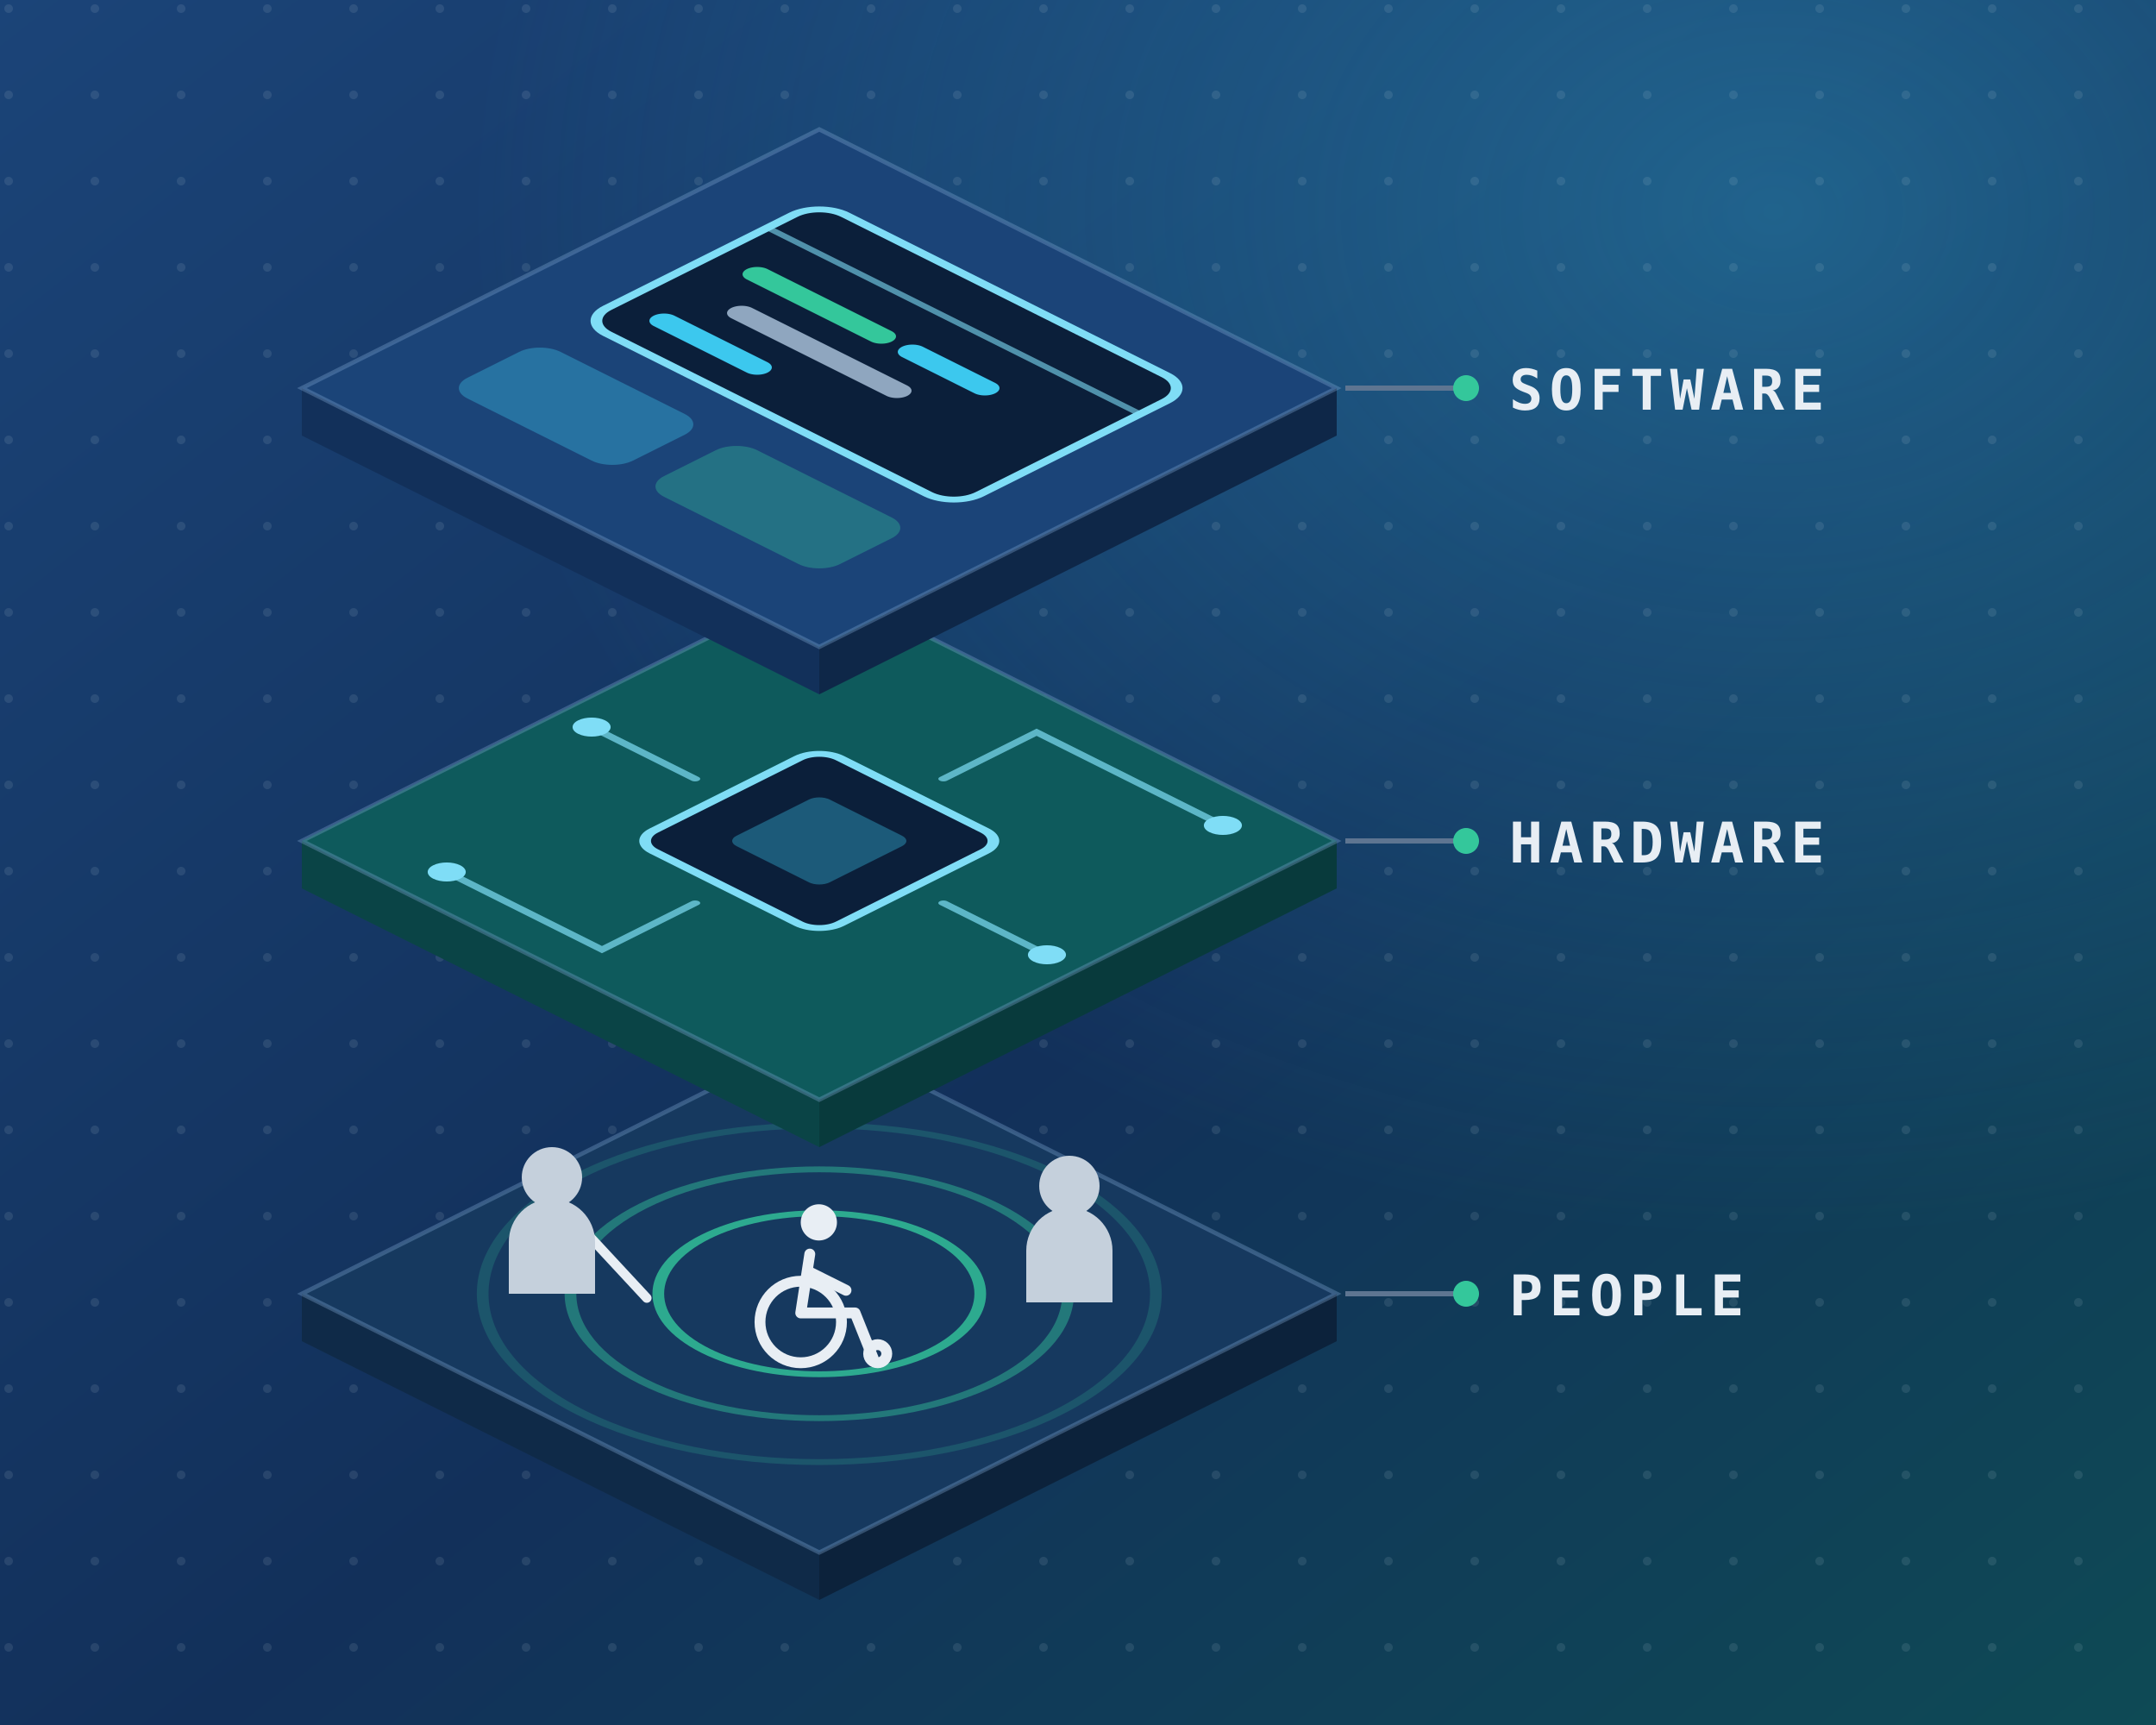
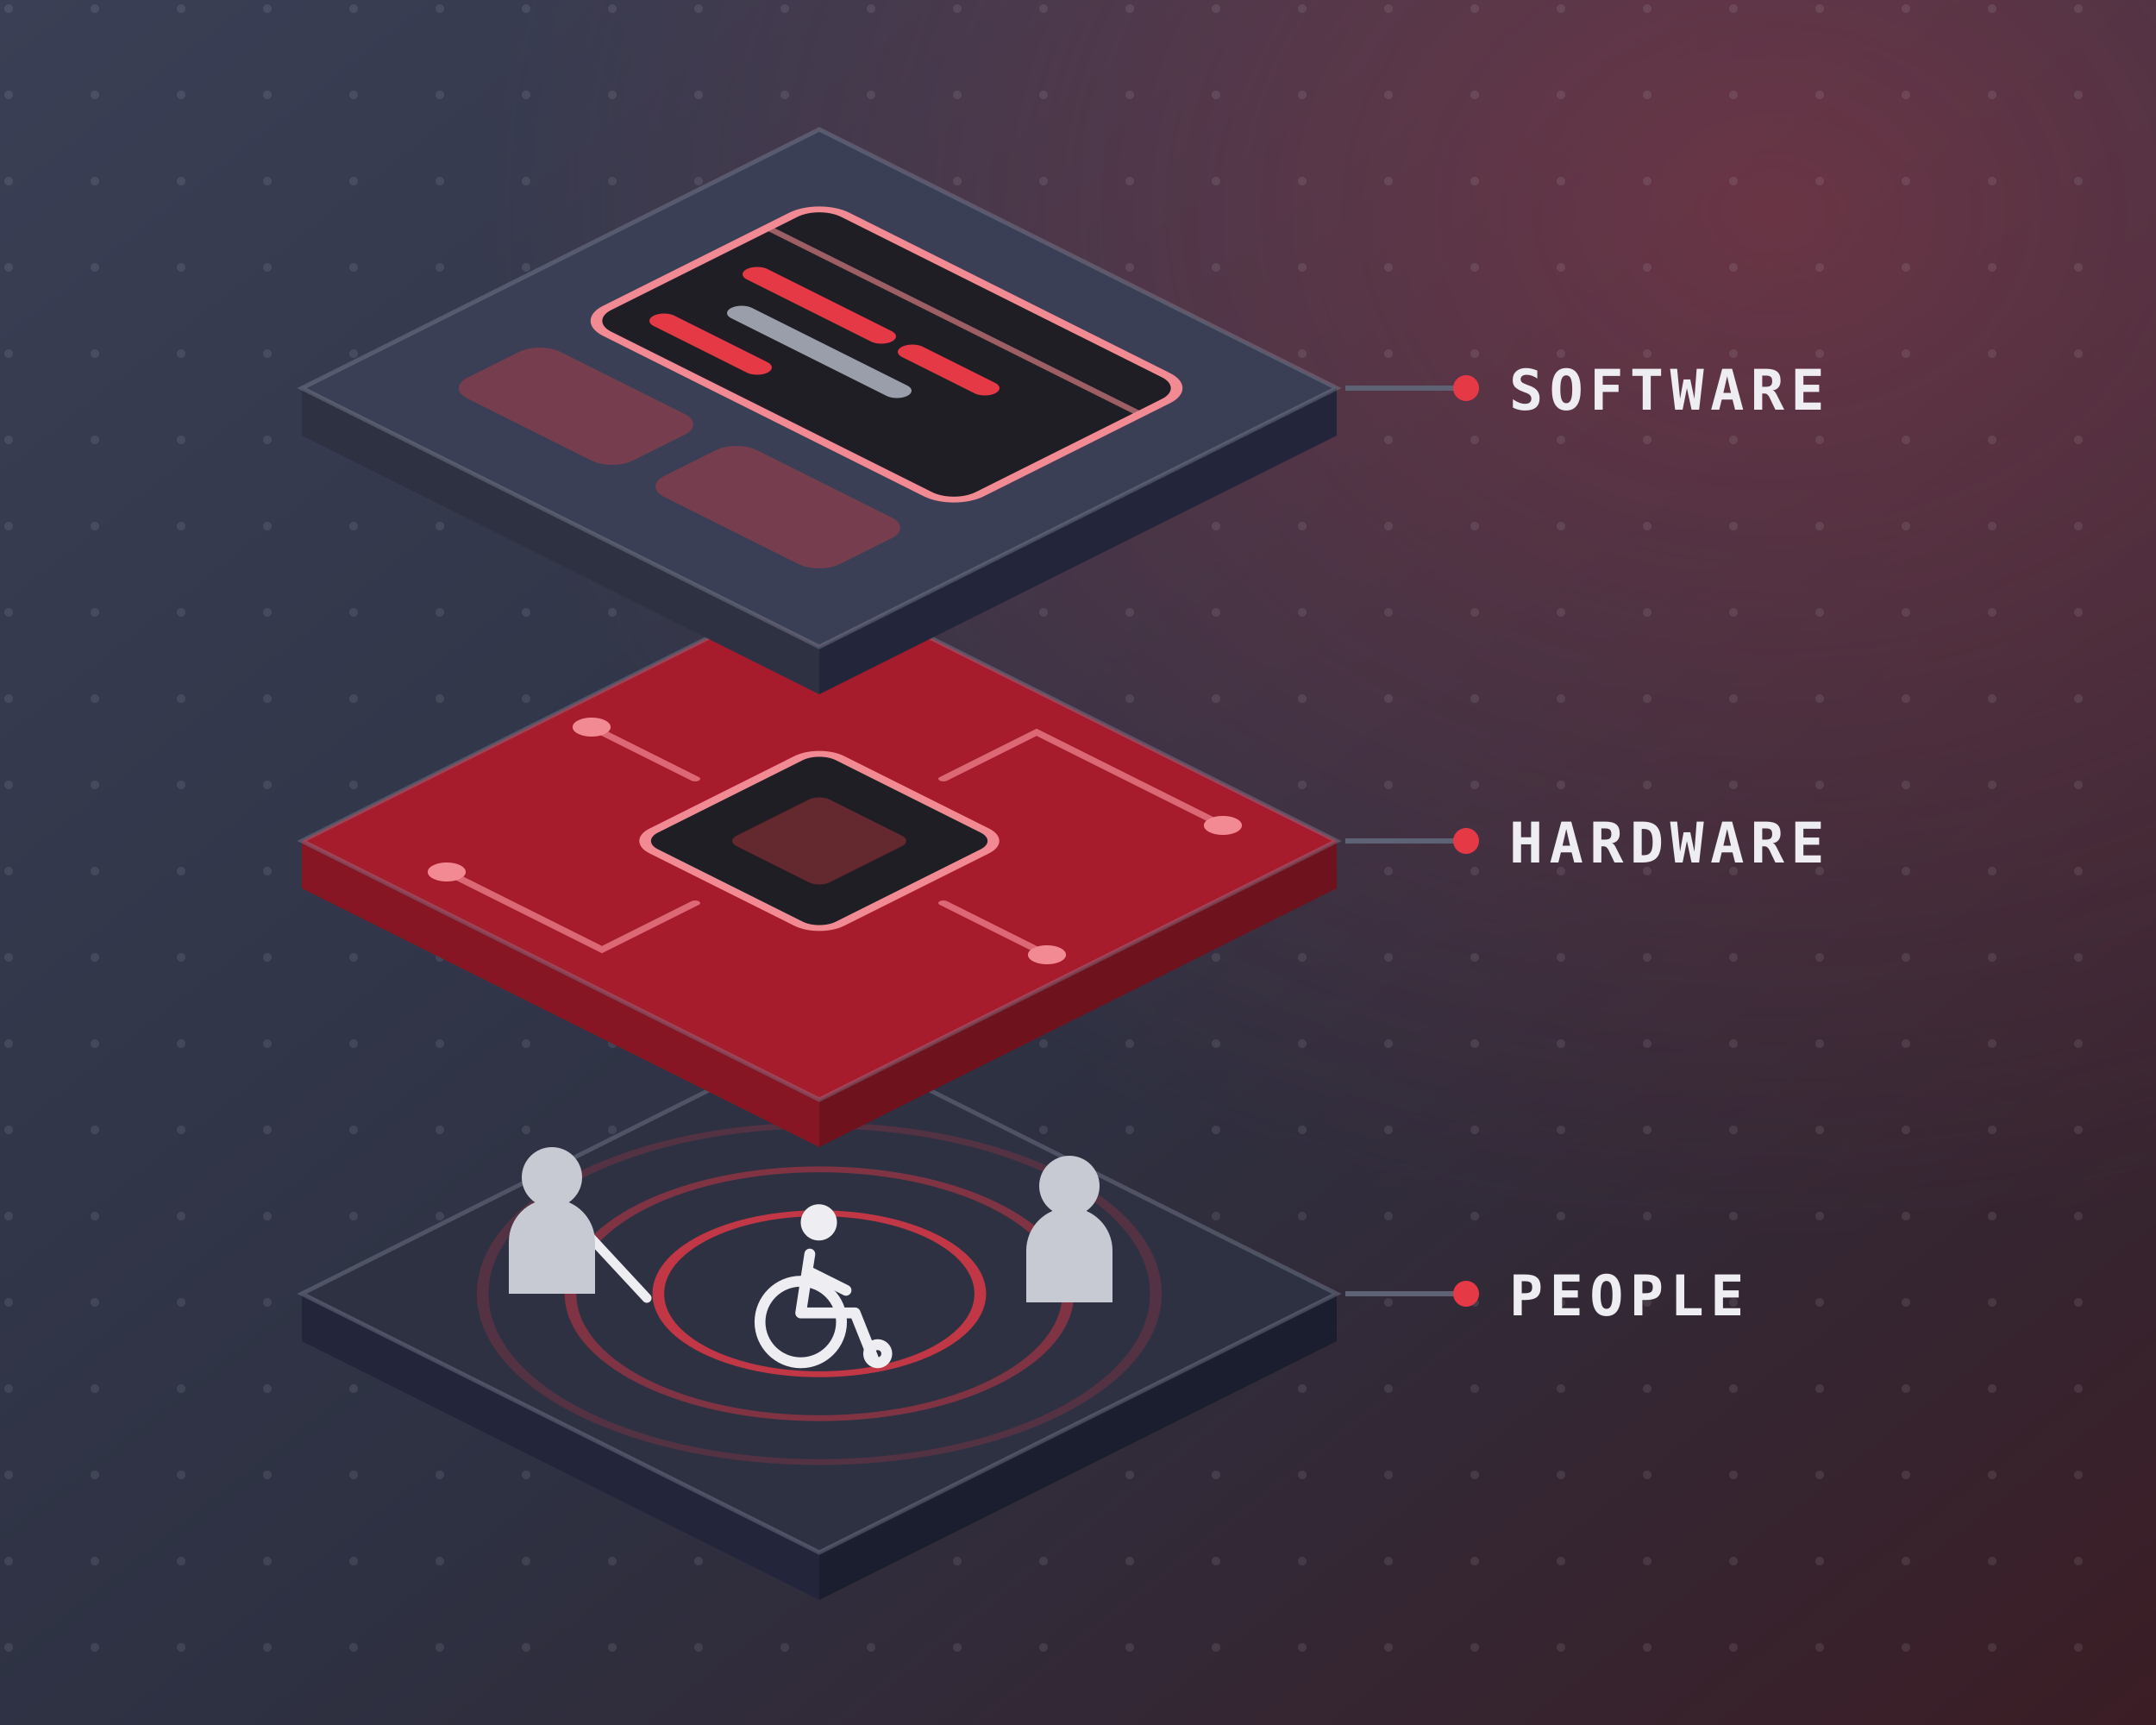
<svg xmlns="http://www.w3.org/2000/svg" viewBox="0 0 500 400" width="500" height="400" role="img" aria-labelledby="hero-art-title hero-art-desc">
  <defs>
    <linearGradient id="bbg" x1="0" y1="0" x2="1" y2="1">
-       <stop offset="0" stop-color="#1B4478" />
-       <stop offset=".55" stop-color="#12305A" />
-       <stop offset="1" stop-color="#0E4A55" />
+       <stop offset="0" stop-color="#3A3F55" />
+       <stop offset=".55" stop-color="#2D3142" />
+       <stop offset="1" stop-color="#3B1D25" />
    </linearGradient>
    <radialGradient id="bgl" cx=".82" cy=".12" r=".6">
-       <stop offset="0" stop-color="#3CC8EE" stop-opacity=".32" />
-       <stop offset="1" stop-color="#3CC8EE" stop-opacity="0" />
+       <stop offset="0" stop-color="#E63946" stop-opacity=".32" />
+       <stop offset="1" stop-color="#E63946" stop-opacity="0" />
    </radialGradient>
    <pattern id="bdots" width="20" height="20" patternUnits="userSpaceOnUse">
-       <circle cx="2" cy="2" r="1" fill="#C5D0DC" fill-opacity=".12" />
+       <circle cx="2" cy="2" r="1" fill="#C8CAD3" fill-opacity=".12" />
    </pattern>
  </defs>
  <rect width="500" height="400" fill="url(#bbg)" />
  <rect width="500" height="400" fill="url(#bgl)" />
  <rect width="500" height="400" fill="url(#bdots)" />
-   <path d="M190 40 V370" stroke="#3CC8EE" stroke-opacity=".35" stroke-width="2" stroke-dasharray="3 6" />
-   <polygon points="70.0,300.0 190.0,360.0 190.0,371.0 70.0,311.0" fill="#0F2A48" />
-   <polygon points="190.0,360.0 310.0,300.0 310.0,311.0 190.0,371.0" fill="#0C223B" />
-   <polygon points="70.0,300.0 190.0,240.0 310.0,300.0 190.0,360.0" fill="#16395F" stroke="#7FA6D1" stroke-opacity=".35" stroke-width="1" />
+   <path d="M190 40 V370" stroke="#E63946" stroke-opacity=".35" stroke-width="2" stroke-dasharray="3 6" />
+   <polygon points="70.0,300.0 190.0,360.0 190.0,371.0 70.0,311.0" fill="#23263A" />
+   <polygon points="190.0,360.0 310.0,300.0 310.0,311.0 190.0,371.0" fill="#1B1E2E" />
+   <polygon points="70.0,300.0 190.0,240.0 310.0,300.0 190.0,360.0" fill="#2D3142" stroke="#8E93A6" stroke-opacity=".35" stroke-width="1" />
  <g transform="matrix(1.2 0.6 -1.2 0.6 190 240.0)">
    <g fill="none" stroke-width="1.6">
-       <circle cx="50" cy="50" r="22" stroke="#34C79B" stroke-opacity=".8" />
-       <circle cx="50" cy="50" r="34" stroke="#34C79B" stroke-opacity=".45" />
-       <circle cx="50" cy="50" r="46" stroke="#34C79B" stroke-opacity=".2" />
+       <circle cx="50" cy="50" r="22" stroke="#E63946" stroke-opacity=".8" />
+       <circle cx="50" cy="50" r="34" stroke="#E63946" stroke-opacity=".45" />
+       <circle cx="50" cy="50" r="46" stroke="#E63946" stroke-opacity=".2" />
    </g>
  </g>
  <g transform="translate(128 300) scale(1.0)">
-     <path d="M9 -13 L22 1" stroke="#E8EEF4" stroke-width="2.2" stroke-linecap="round" />
-     <circle cx="0" cy="-27" r="7" fill="#C5D0DC" />
-     <path d="M-10 0 v-12 a10 10 0 0 1 20 0 v12 z" fill="#C5D0DC" />
+     <path d="M9 -13 L22 1" stroke="#EEEEF2" stroke-width="2.2" stroke-linecap="round" />
+     <circle cx="0" cy="-27" r="7" fill="#C8CAD3" />
+     <path d="M-10 0 v-12 a10 10 0 0 1 20 0 v12 z" fill="#C8CAD3" />
  </g>
-   <g transform="translate(192 316) scale(1.05)" fill="none" stroke="#E8EEF4" stroke-width="2.4" stroke-linecap="round" stroke-linejoin="round">
-     <circle cx="-2" cy="-31" r="4" fill="#E8EEF4" stroke="none" />
+   <g transform="translate(192 316) scale(1.05)" fill="none" stroke="#EEEEF2" stroke-width="2.4" stroke-linecap="round" stroke-linejoin="round">
+     <circle cx="-2" cy="-31" r="4" fill="#EEEEF2" stroke="none" />
    <path d="M-4 -24L-6 -11H6L10 -1" />
    <path d="M-4 -20L4 -16" />
    <circle cx="-6" cy="-9" r="9" />
    <circle cx="11" cy="-2" r="2" />
  </g>
  <g transform="translate(248 302) scale(1.0)">
-     <circle cx="0" cy="-27" r="7" fill="#C5D0DC" />
-     <path d="M-10 0 v-12 a10 10 0 0 1 20 0 v12 z" fill="#C5D0DC" />
+     <circle cx="0" cy="-27" r="7" fill="#C8CAD3" />
+     <path d="M-10 0 v-12 a10 10 0 0 1 20 0 v12 z" fill="#C8CAD3" />
  </g>
-   <polygon points="70.0,195.0 190.0,255.0 190.0,266.0 70.0,206.0" fill="#0A4446" />
-   <polygon points="190.0,255.0 310.0,195.0 310.0,206.0 190.0,266.0" fill="#083A3C" />
-   <polygon points="70.0,195.0 190.0,135.0 310.0,195.0 190.0,255.0" fill="#0E5A5C" stroke="#7FA6D1" stroke-opacity=".35" stroke-width="1" />
+   <polygon points="70.0,195.0 190.0,255.0 190.0,266.0 70.0,206.0" fill="#861624" />
+   <polygon points="190.0,255.0 310.0,195.0 310.0,206.0 190.0,266.0" fill="#6E121E" />
+   <polygon points="70.0,195.0 190.0,135.0 310.0,195.0 190.0,255.0" fill="#A61C2C" stroke="#8E93A6" stroke-opacity=".35" stroke-width="1" />
  <g transform="matrix(1.2 0.6 -1.2 0.6 190 135.0)">
-     <rect x="32" y="32" width="36" height="36" rx="4" fill="#0B1F3A" stroke="#7FDDF6" stroke-width="1.6" />
-     <rect x="41" y="41" width="18" height="18" rx="2" fill="#3CC8EE" fill-opacity=".35" />
-     <g stroke="#7FDDF6" stroke-opacity=".7" stroke-width="1.4" stroke-linecap="round" fill="none">M40 32V26M40 68V74M50 32V26M50 68V74M60 32V26M60 68V74M32 40H26M68 40H74M32 50H26M68 50H74M32 60H26M68 60H74<path d="M50 26V8H86M74 50H94M50 74V92H20M26 50H6" />
+     <rect x="32" y="32" width="36" height="36" rx="4" fill="#1E1E24" stroke="#F28A93" stroke-width="1.6" />
+     <rect x="41" y="41" width="18" height="18" rx="2" fill="#E63946" fill-opacity=".35" />
+     <g stroke="#F28A93" stroke-opacity=".7" stroke-width="1.4" stroke-linecap="round" fill="none">M40 32V26M40 68V74M50 32V26M50 68V74M60 32V26M60 68V74M32 40H26M68 40H74M32 50H26M68 50H74M32 60H26M68 60H74<path d="M50 26V8H86M74 50H94M50 74V92H20M26 50H6" />
    </g>
-     <circle cx="86" cy="8" r="2.6" fill="#7FDDF6" />
-     <circle cx="94" cy="50" r="2.6" fill="#7FDDF6" />
-     <circle cx="20" cy="92" r="2.6" fill="#7FDDF6" />
-     <circle cx="6" cy="50" r="2.6" fill="#7FDDF6" />
+     <circle cx="86" cy="8" r="2.6" fill="#F28A93" />
+     <circle cx="94" cy="50" r="2.6" fill="#F28A93" />
+     <circle cx="20" cy="92" r="2.6" fill="#F28A93" />
+     <circle cx="6" cy="50" r="2.6" fill="#F28A93" />
  </g>
-   <polygon points="70.0,90.0 190.0,150.0 190.0,161.0 70.0,101.0" fill="#12305A" />
-   <polygon points="190.0,150.0 310.0,90.0 310.0,101.0 190.0,161.0" fill="#0E2748" />
-   <polygon points="70.0,90.0 190.0,30.0 310.0,90.0 190.0,150.0" fill="#1B4478" stroke="#7FA6D1" stroke-opacity=".35" stroke-width="1" />
+   <polygon points="70.0,90.0 190.0,150.0 190.0,161.0 70.0,101.0" fill="#2D3142" />
+   <polygon points="190.0,150.0 310.0,90.0 310.0,101.0 190.0,161.0" fill="#23263A" />
+   <polygon points="70.0,90.0 190.0,30.0 310.0,90.0 190.0,150.0" fill="#3A3F55" stroke="#8E93A6" stroke-opacity=".35" stroke-width="1" />
  <g transform="matrix(1.2 0.6 -1.2 0.6 190 30.0)">
-     <rect x="14" y="14" width="72" height="46" rx="5" fill="#0B1F3A" stroke="#7FDDF6" stroke-width="1.6" />
-     <path d="M14 24H86" stroke="#7FDDF6" stroke-opacity=".6" stroke-width="1.2" />
+     <rect x="14" y="14" width="72" height="46" rx="5" fill="#1E1E24" stroke="#F28A93" stroke-width="1.6" />
+     <path d="M14 24H86" stroke="#F28A93" stroke-opacity=".6" stroke-width="1.2" />
    <g stroke-width="4" stroke-linecap="round">
-       <path d="M22 34H46" stroke="#34C79B" />
-       <path d="M52 34H66" stroke="#3CC8EE" />
-       <path d="M28 43H58" stroke="#8FA6BF" />
-       <path d="M22 52H40" stroke="#3CC8EE" />
+       <path d="M22 34H46" stroke="#E63946" />
+       <path d="M52 34H66" stroke="#E63946" />
+       <path d="M28 43H58" stroke="#9A9DAA" />
+       <path d="M22 52H40" stroke="#E63946" />
    </g>
-     <rect x="14" y="68" width="32" height="18" rx="4" fill="#3CC8EE" fill-opacity=".35" />
-     <rect x="52" y="68" width="34" height="18" rx="4" fill="#34C79B" fill-opacity=".35" />
+     <rect x="14" y="68" width="32" height="18" rx="4" fill="#E63946" fill-opacity=".35" />
+     <rect x="52" y="68" width="34" height="18" rx="4" fill="#E63946" fill-opacity=".35" />
  </g>
-   <g stroke="#5E7591" stroke-width="1.2">
+   <g stroke="#5E6275" stroke-width="1.2">
    <path d="M312 90H340M312 195H340M312 300H340" />
  </g>
-   <g fill="#34C79B">
+   <g fill="#E63946">
    <circle cx="340" cy="90" r="3" />
    <circle cx="340" cy="195" r="3" />
    <circle cx="340" cy="300" r="3" />
  </g>
-   <g font-family="'Atkinson Hyperlegible Mono',ui-monospace,Menlo,monospace" font-size="13" font-weight="600" letter-spacing="1.5" fill="#E8EEF4">
+   <g font-family="'Atkinson Hyperlegible Mono',ui-monospace,Menlo,monospace" font-size="13" font-weight="600" letter-spacing="1.5" fill="#EEEEF2">
    <text x="350" y="95">SOFTWARE</text>
    <text x="350" y="200">HARDWARE</text>
    <text x="350" y="305">PEOPLE</text>
  </g>
</svg>
